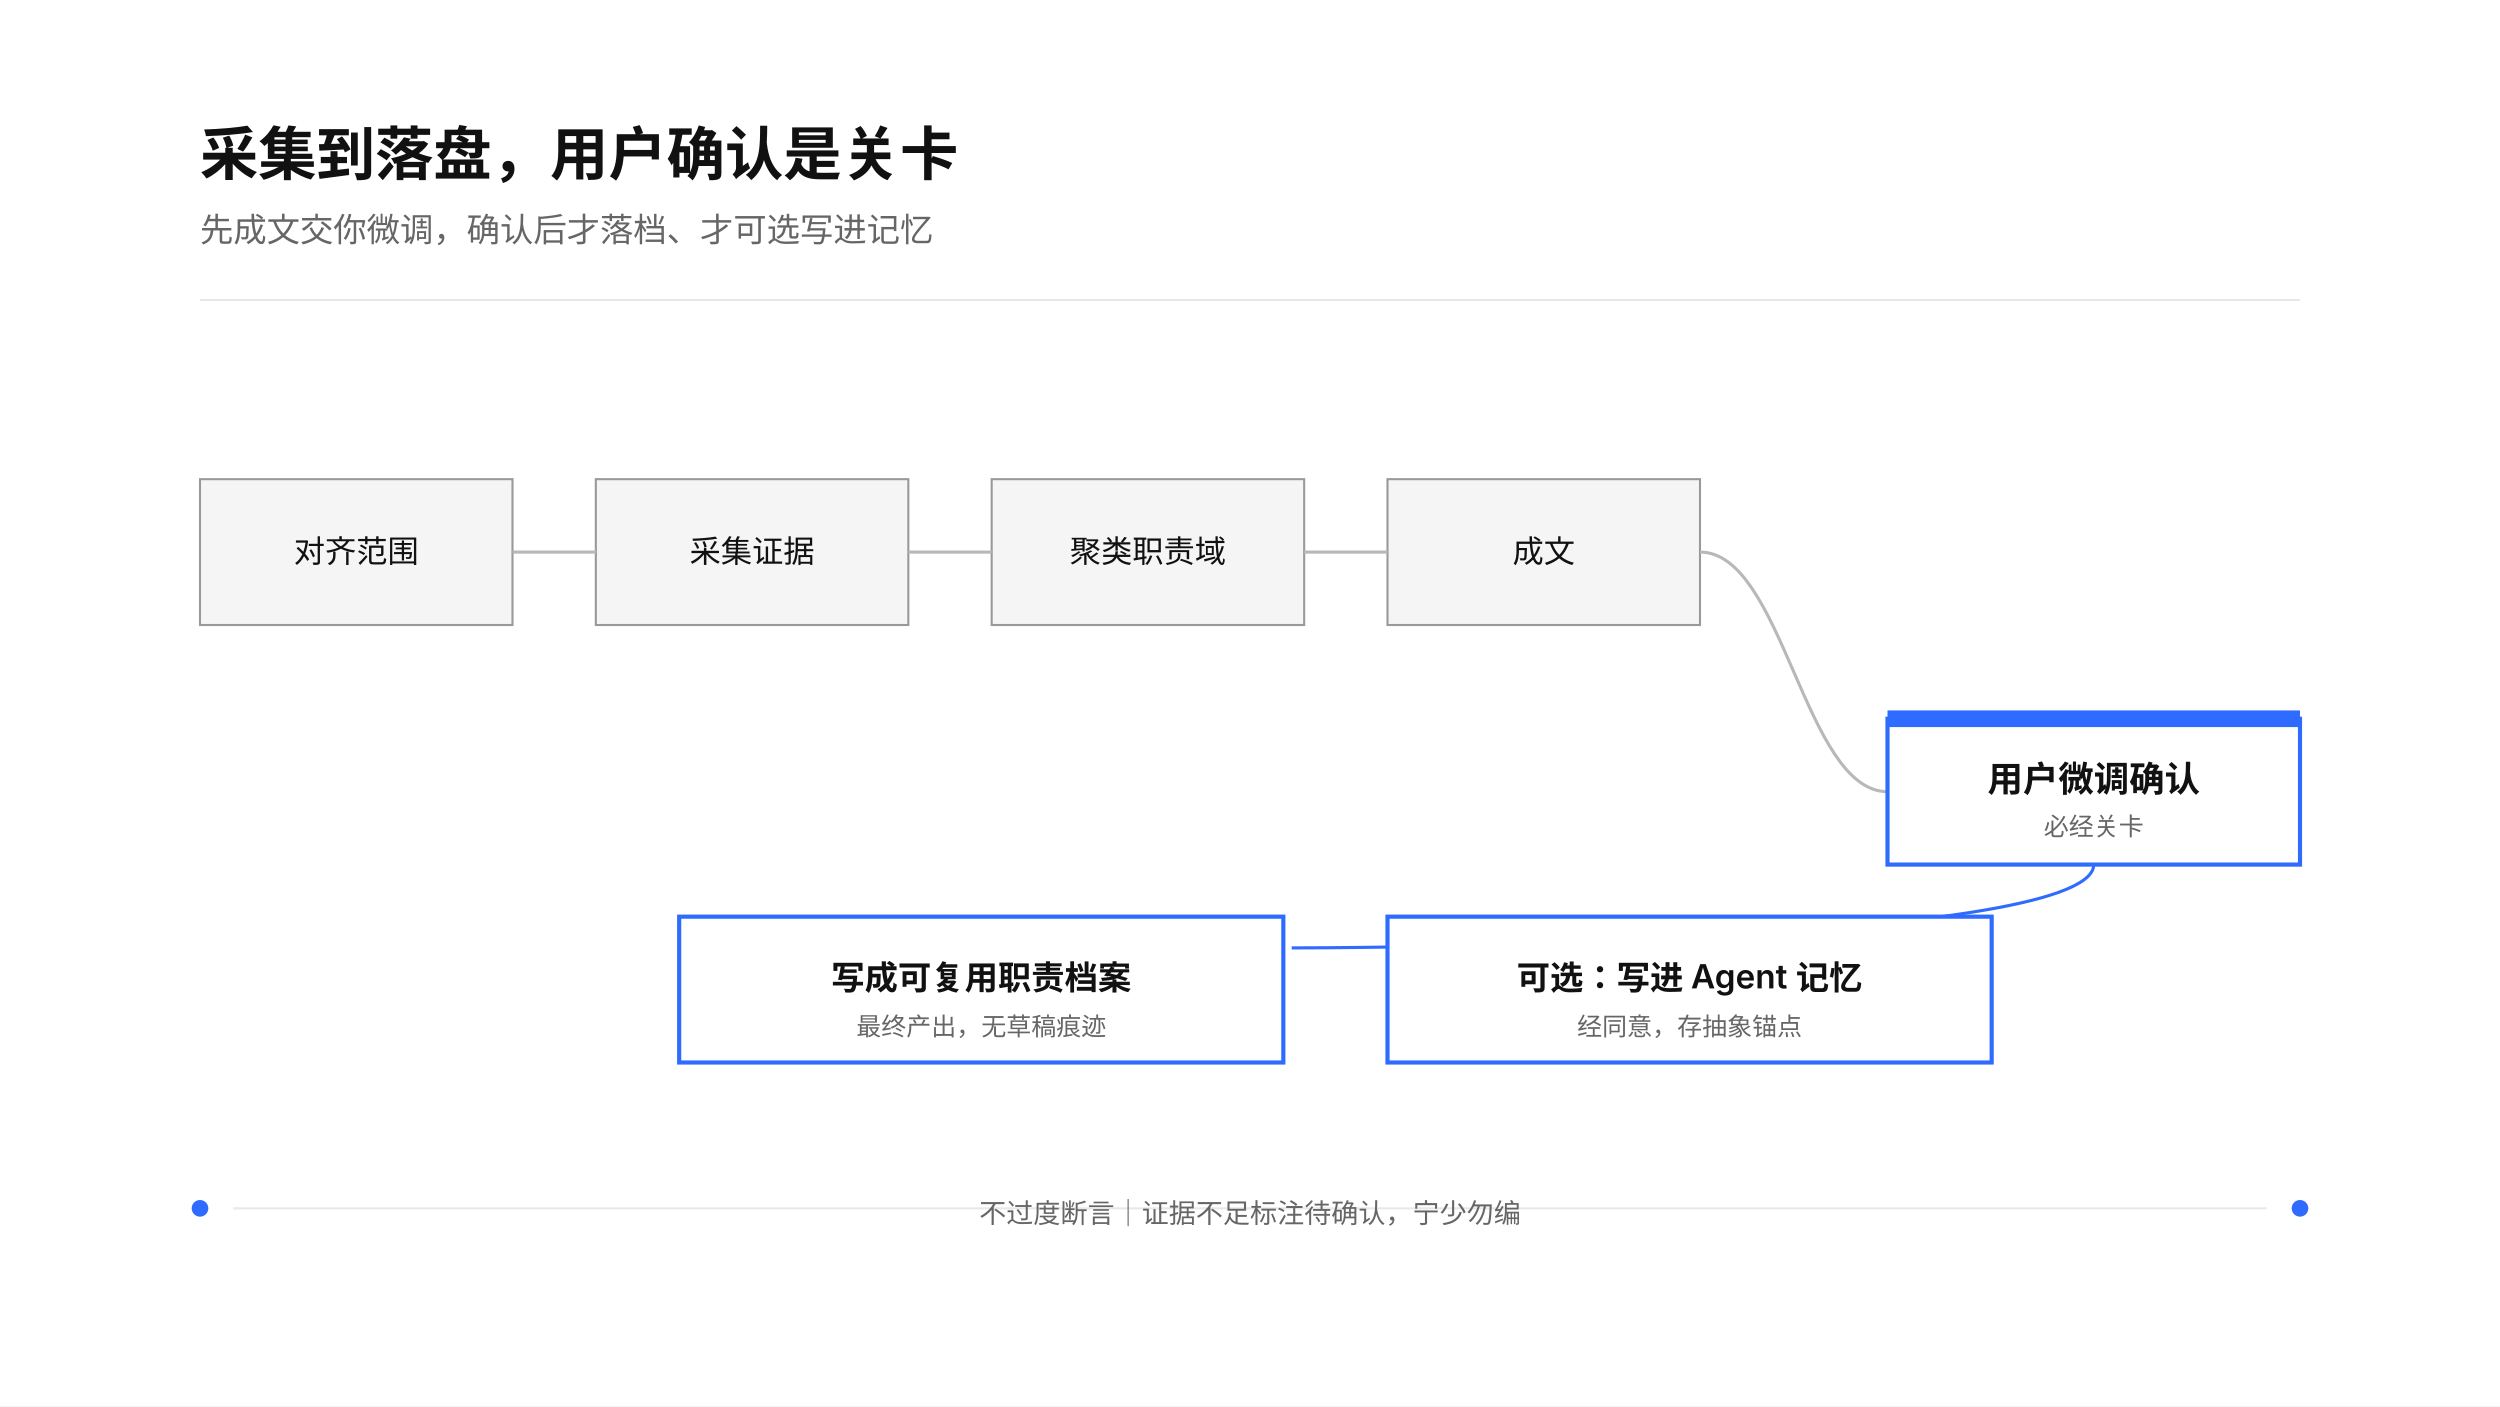
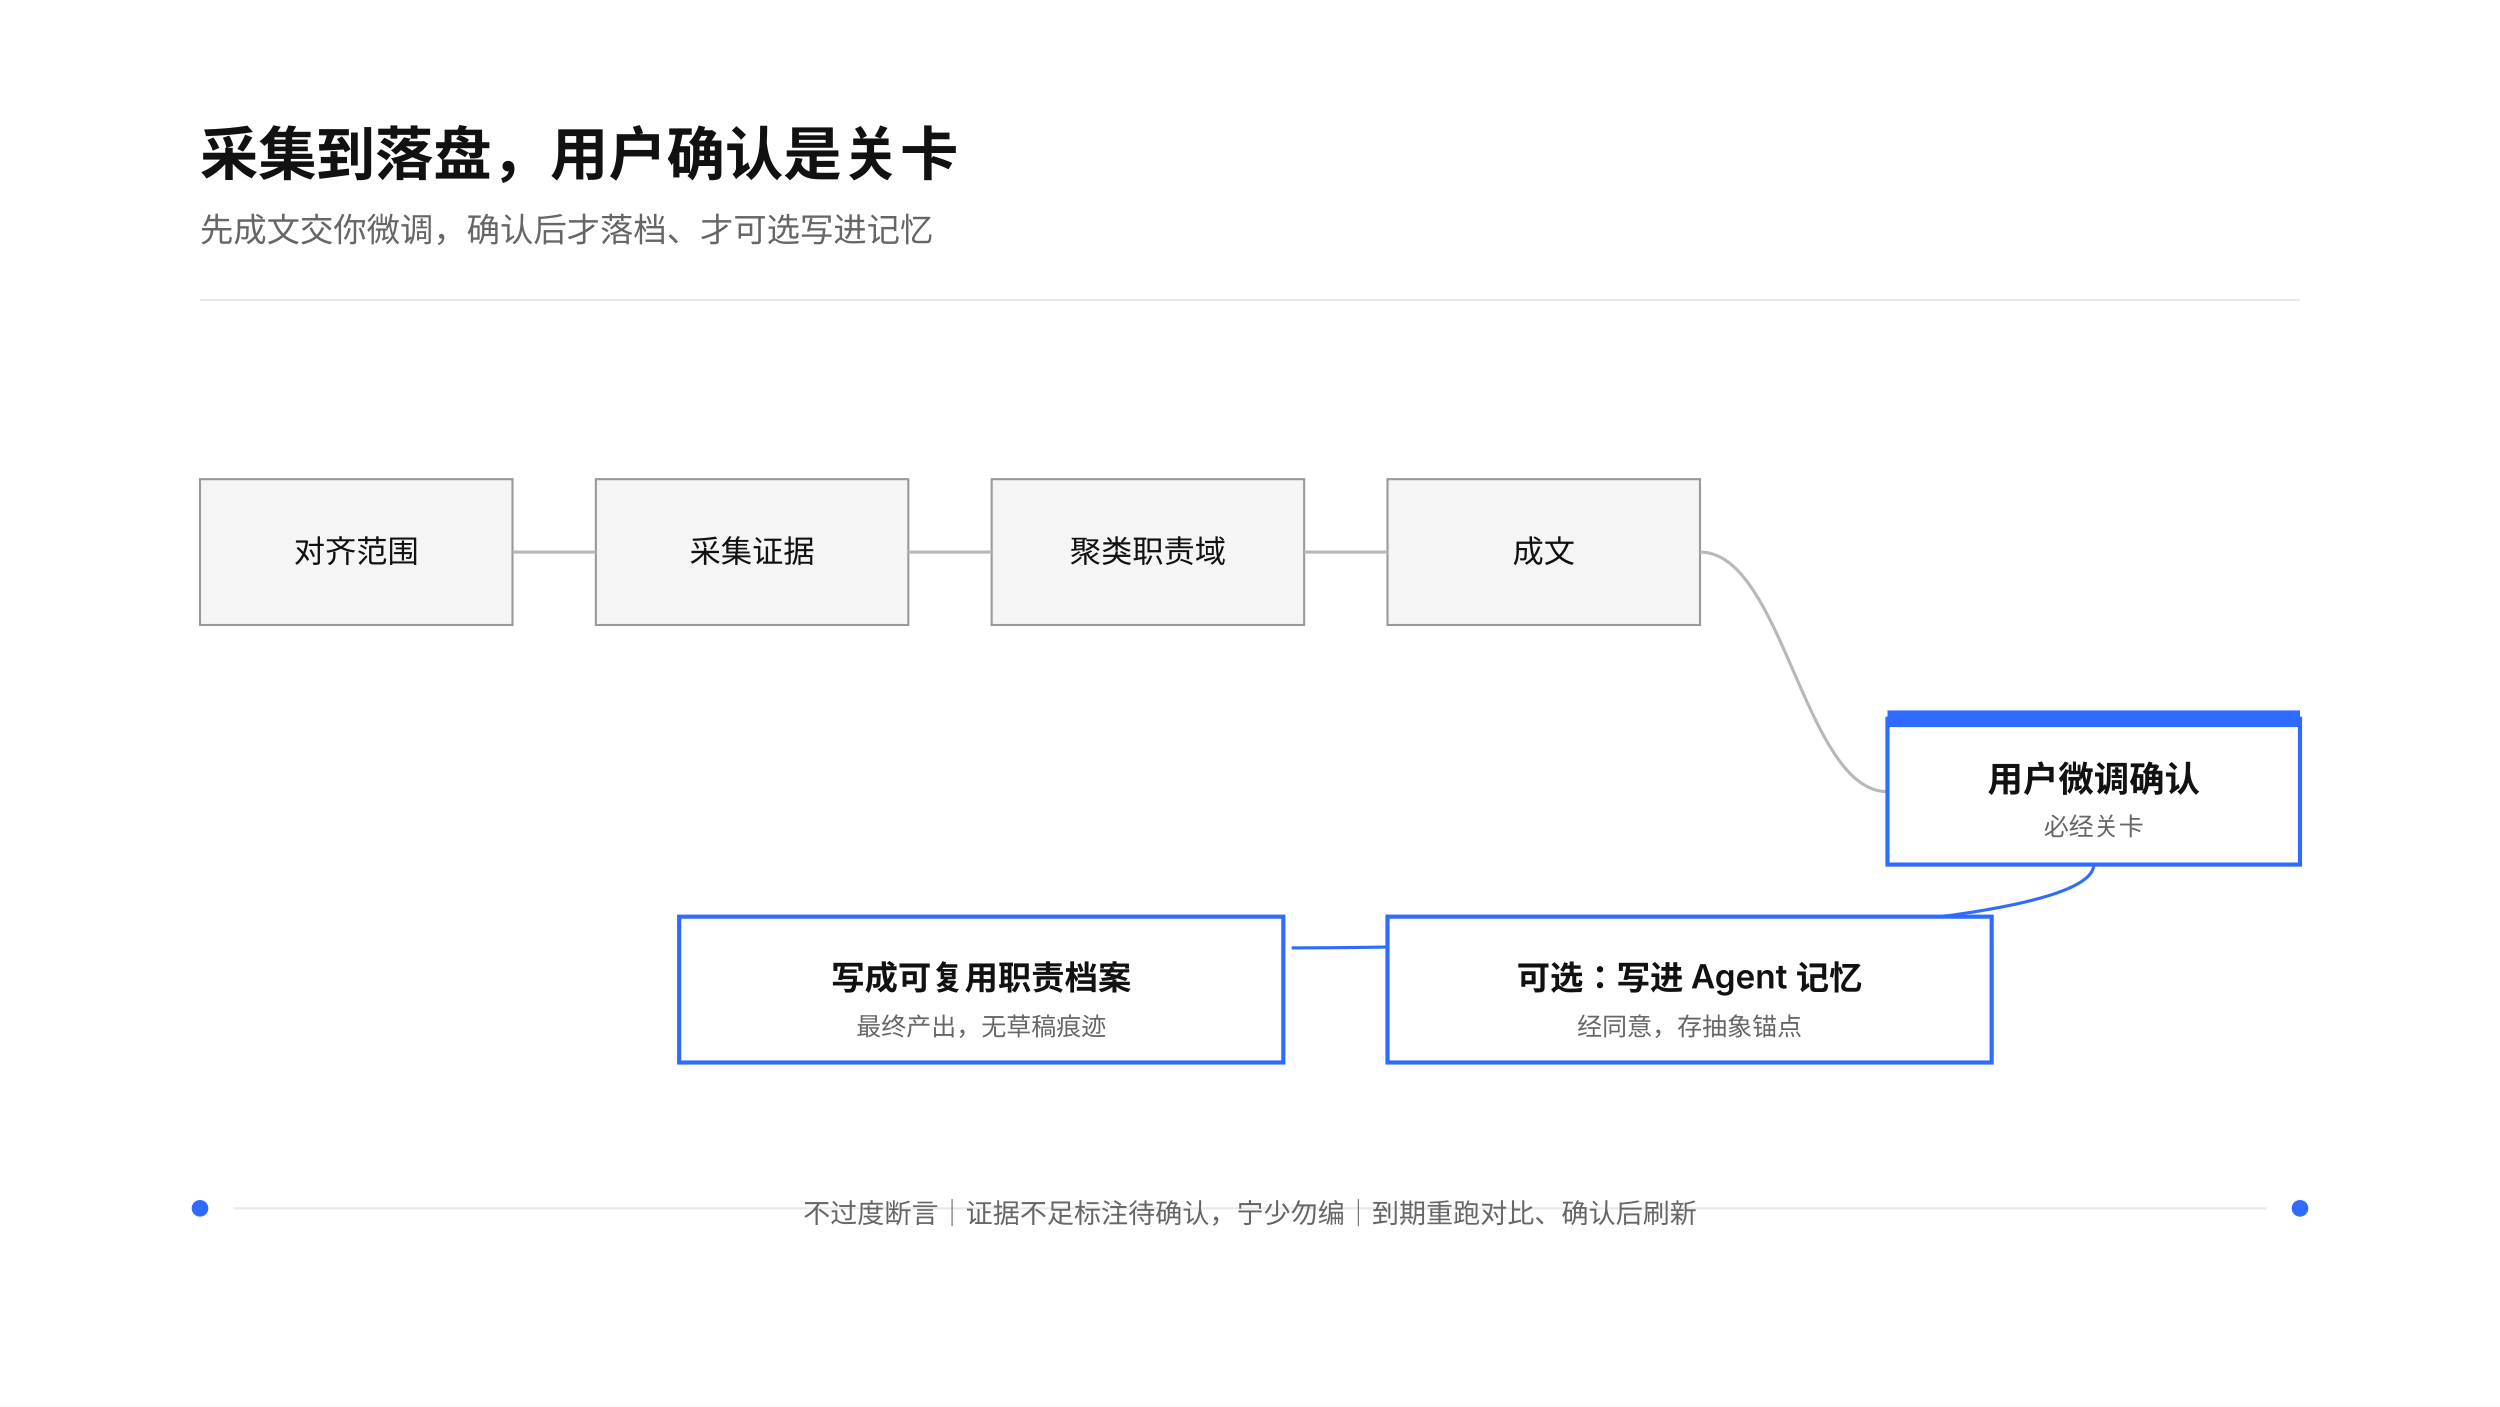
<svg xmlns="http://www.w3.org/2000/svg" width="1200" height="675" viewBox="0 0 1200 675" role="img" aria-labelledby="title desc">
  <rect width="1200" height="675" fill="#FFFFFF" />
  <g font-family="-apple-system,BlinkMacSystemFont,'PingFang SC','Microsoft YaHei',sans-serif" fill="#111111">
    <text x="96" y="84" font-size="28" font-weight="700">采集到落盘，用户确认是关卡</text>
    <text x="96" y="116" font-size="16" fill="#666666">先成文交你微调，确认后才落档、才可选写进记忆</text>
    <line x1="96" y1="144" x2="1104" y2="144" stroke="#E8E8E8" stroke-width="1" />
    <g fill="#F5F5F5" stroke="#999999" stroke-width="1">
      <rect x="96" y="230" width="150" height="70" />
      <rect x="286" y="230" width="150" height="70" />
      <rect x="476" y="230" width="150" height="70" />
      <rect x="666" y="230" width="150" height="70" />
    </g>
    <g font-size="15" text-anchor="middle">
      <text x="171" y="270">对齐范围</text>
      <text x="361" y="270">采集证据</text>
      <text x="551" y="270">聚类职责域</text>
      <text x="741" y="270">成文</text>
    </g>
    <g stroke="#B8B8B8" stroke-width="1.5" fill="none">
      <path d="M246 265 L286 265" />
      <path d="M436 265 L476 265" />
      <path d="M626 265 L666 265" />
    </g>
    <path d="M816 265 C856 265 866 380 906 380" stroke="#B8B8B8" stroke-width="1.5" fill="none" />
    <rect x="906" y="345" width="198" height="70" fill="#FFFFFF" stroke="#2F6BFF" stroke-width="2" />
    <line x1="906" y1="345" x2="1104" y2="345" stroke="#2F6BFF" stroke-width="8" />
    <text x="1005" y="380" text-anchor="middle" font-size="17" font-weight="700">用户微调确认</text>
    <text x="1005" y="401" text-anchor="middle" font-size="12" fill="#666666">必经关卡</text>
    <g stroke="#2F6BFF" stroke-width="1.5" fill="none">
      <path d="M1005 415 C1005 455 620 455 620 455" />
    </g>
    <g fill="#FFFFFF" stroke="#2F6BFF" stroke-width="2">
      <rect x="326" y="440" width="290" height="70" />
      <rect x="666" y="440" width="290" height="70" />
    </g>
    <g font-size="16" text-anchor="middle" font-weight="600">
      <text x="471" y="475">写成可复用职责档案</text>
      <text x="811" y="475">可选：写进 Agent 记忆</text>
    </g>
    <g font-size="12" text-anchor="middle" fill="#666666">
      <text x="471" y="497">最终产出，无草稿痕迹</text>
      <text x="811" y="497">经同意，存抽象锚点</text>
    </g>
    <g fill="#2F6BFF">
      <circle cx="96" cy="580" r="4" />
      <circle cx="1104" cy="580" r="4" />
    </g>
    <line x1="112" y1="580" x2="1088" y2="580" stroke="#E8E8E8" stroke-width="1" />
-     <text x="600" y="587" text-anchor="middle" font-size="13" fill="#666666">不过度断言｜证据不足标注待确认，宁少勿编</text>
+     <text x="600" y="587" text-anchor="middle" font-size="13" fill="#666666">不过度断言｜证据不足标注待确认，宁少勿编｜到期重跑对比、确认后刷新</text>
  </g>
</svg>
